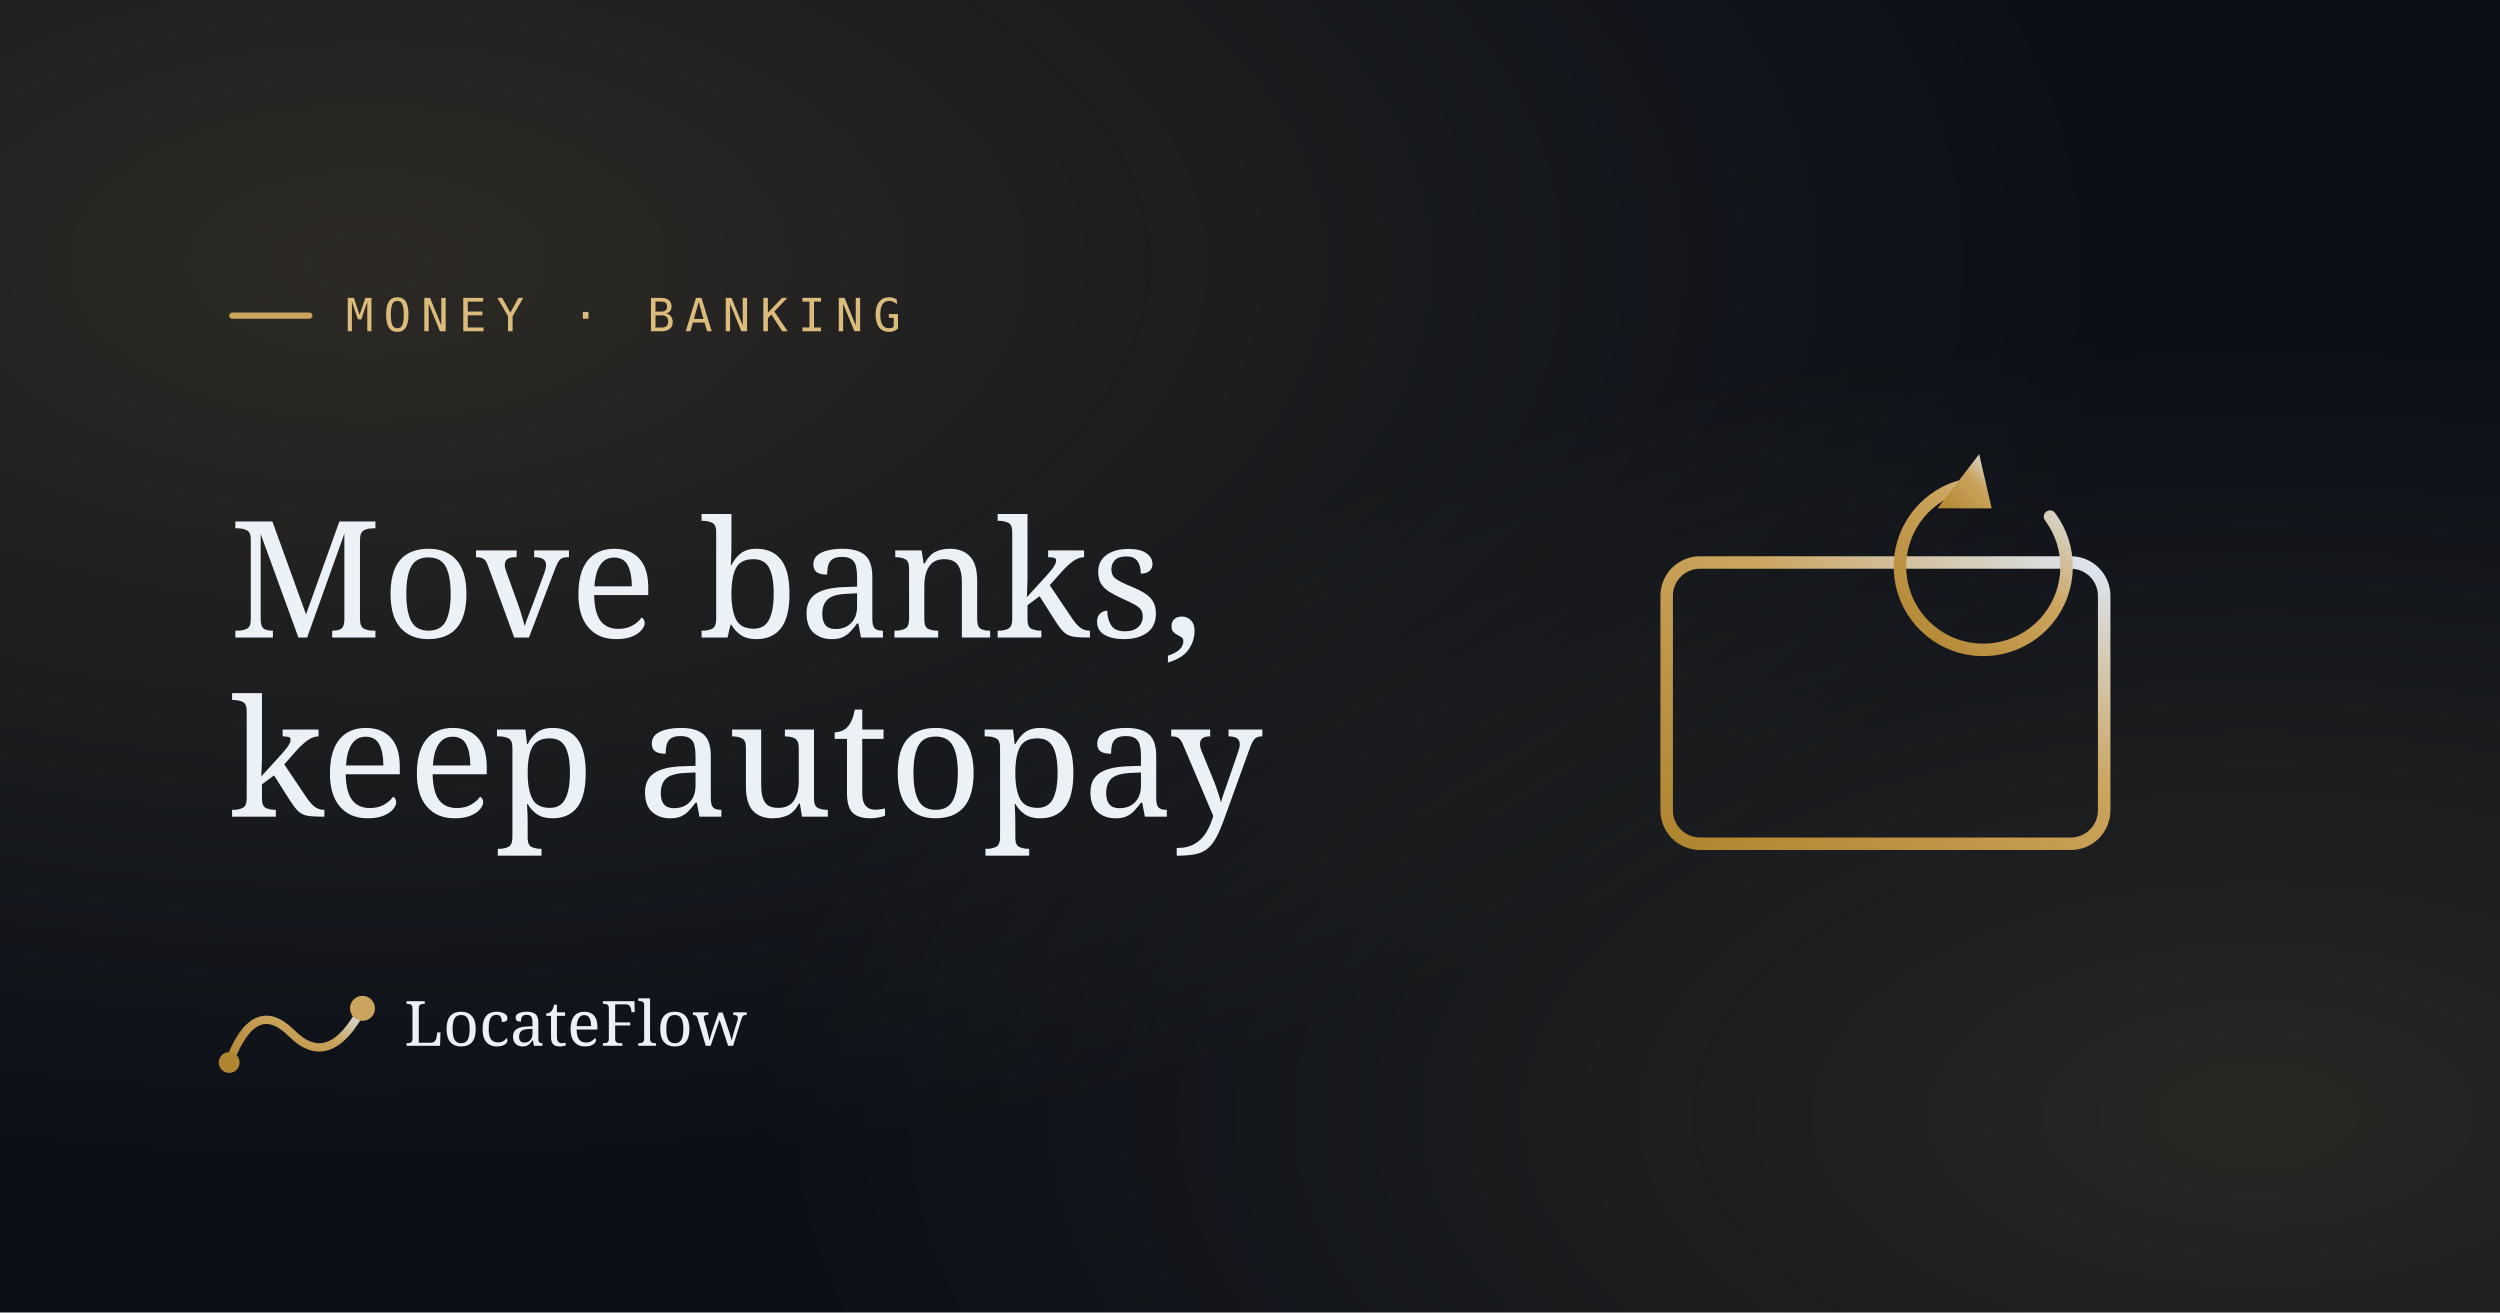
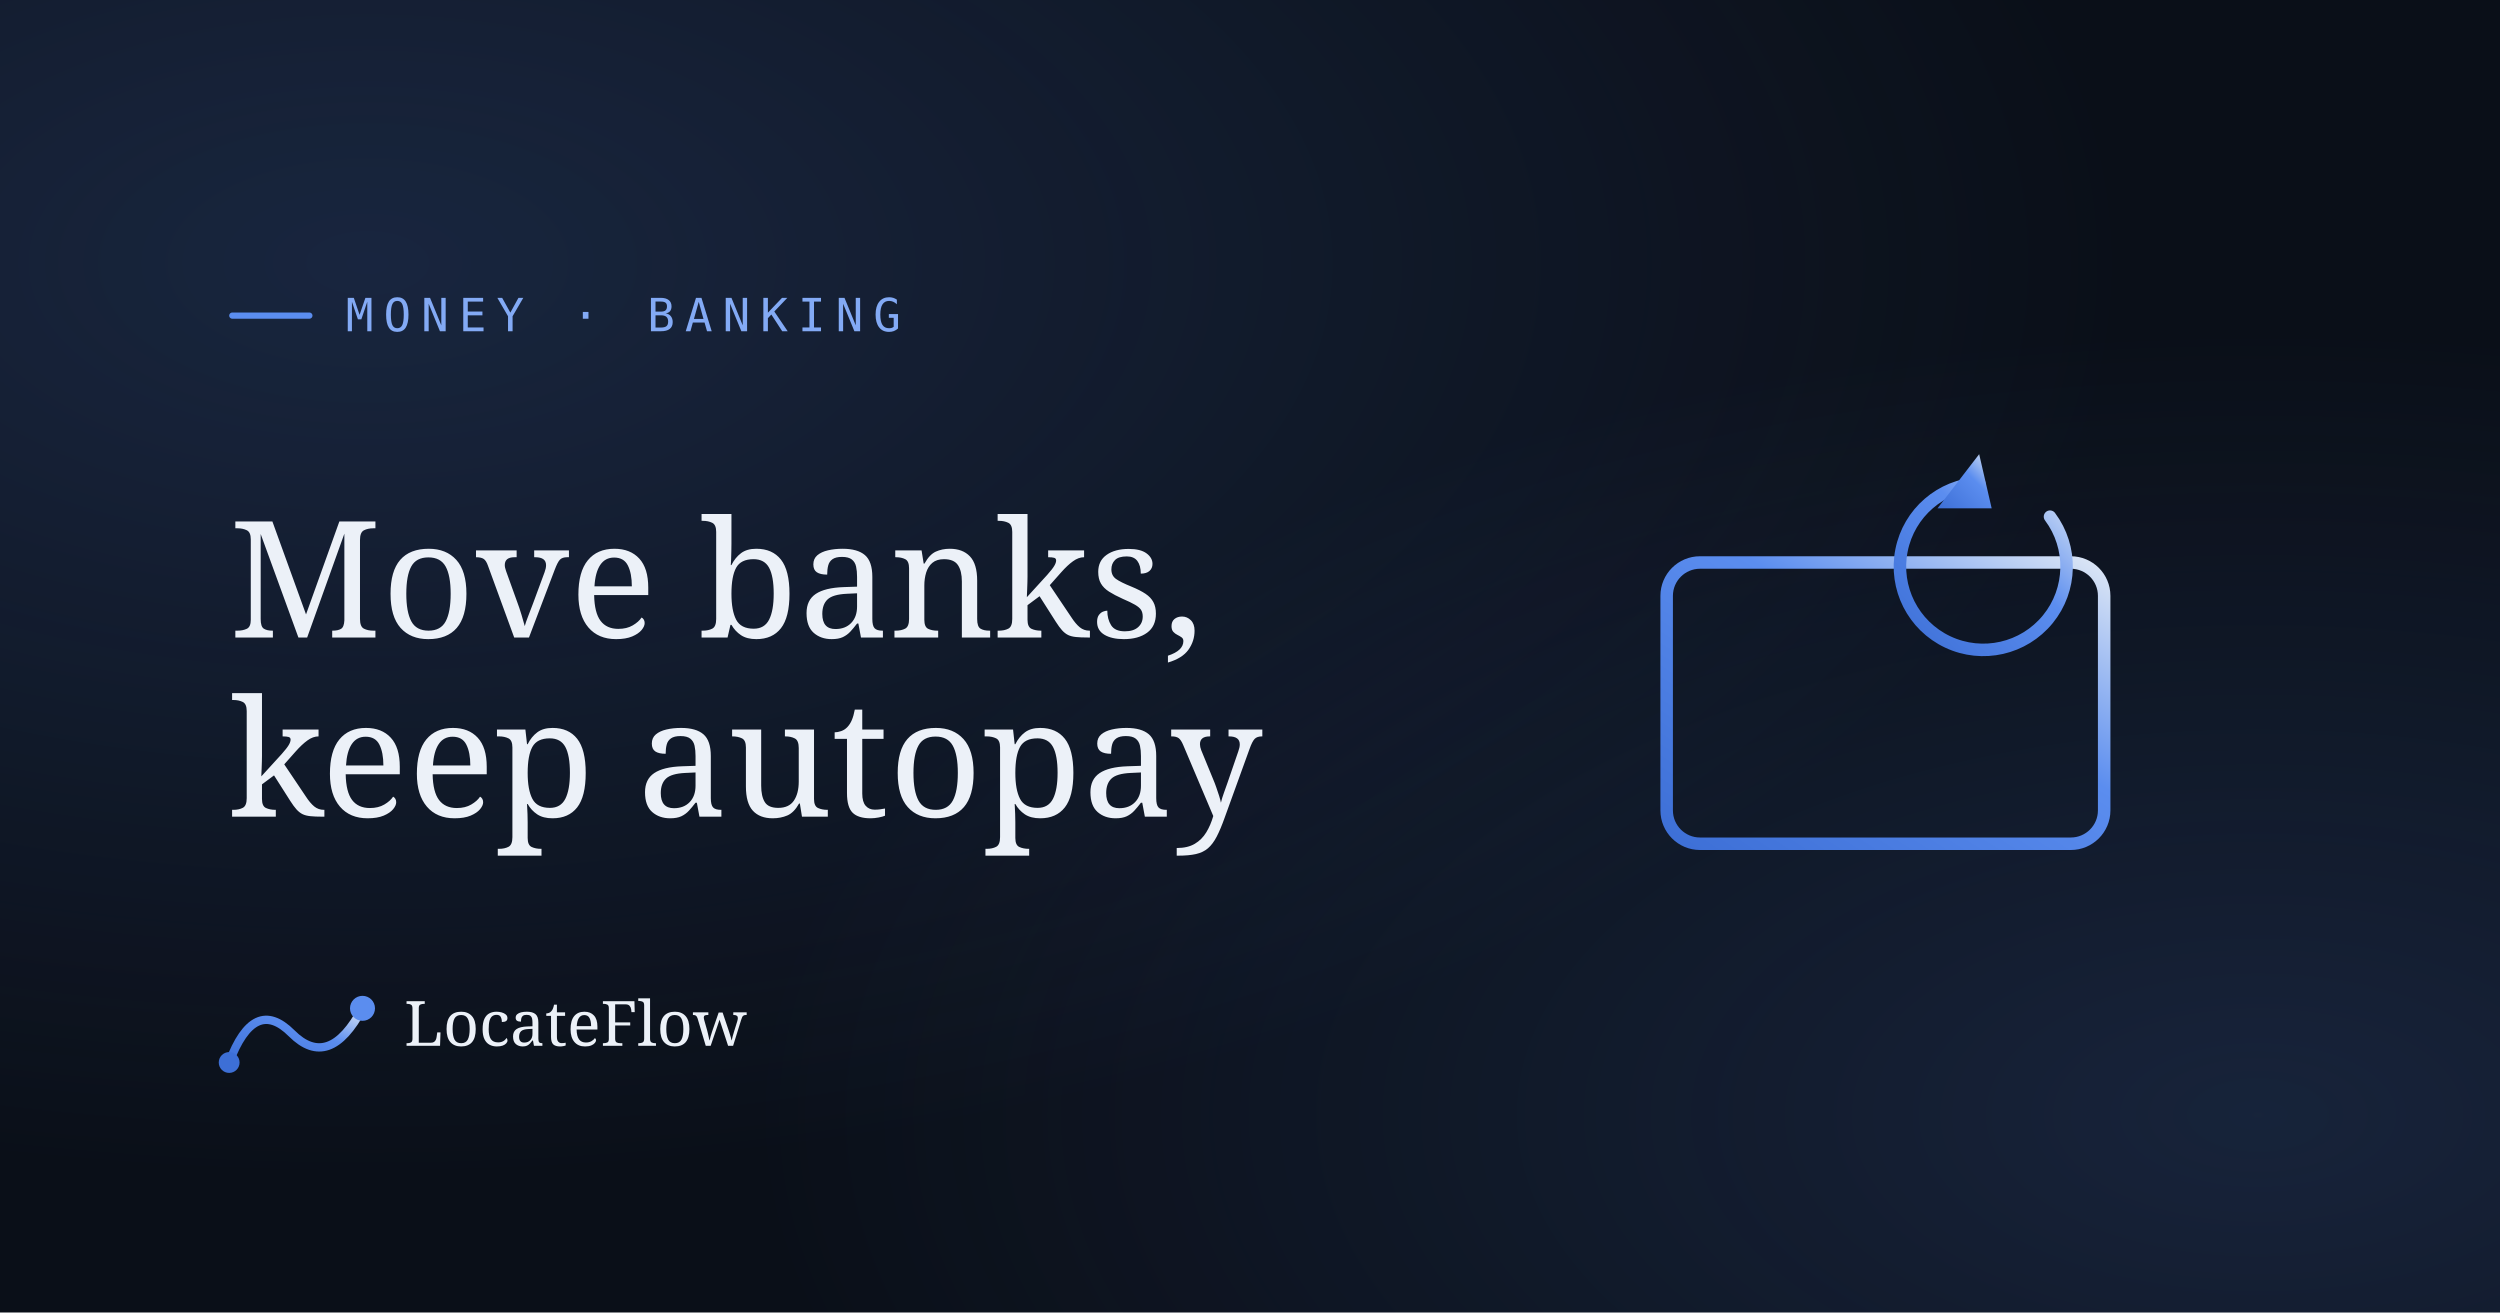
<svg xmlns="http://www.w3.org/2000/svg" viewBox="0 0 1200 630" fill="none" role="img" aria-label="Updating banks and cards without breaking autopay">
  <defs>
    <linearGradient id="flow" x1="0" y1="1" x2="1" y2="0">
-       <stop offset="0%" stop-color="#B0852F" />
-       <stop offset="60%" stop-color="#CBA45E" />
+       <stop offset="0%" stop-color="#3D6FD6" />
+       <stop offset="60%" stop-color="#5B8DEF" />
      <stop offset="100%" stop-color="#DDE7F5" />
    </linearGradient>
    <radialGradient id="tr" cx="0.15" cy="0.2" r="0.7">
-       <stop offset="0%" stop-color="#CBA45E" stop-opacity="0.18" />
-       <stop offset="100%" stop-color="#CBA45E" stop-opacity="0" />
+       <stop offset="0%" stop-color="#5B8DEF" stop-opacity="0.18" />
+       <stop offset="100%" stop-color="#5B8DEF" stop-opacity="0" />
    </radialGradient>
    <radialGradient id="br" cx="0.9" cy="0.85" r="0.6">
-       <stop offset="0%" stop-color="#CBA45E" stop-opacity="0.16" />
-       <stop offset="100%" stop-color="#CBA45E" stop-opacity="0" />
+       <stop offset="0%" stop-color="#5B8DEF" stop-opacity="0.16" />
+       <stop offset="100%" stop-color="#5B8DEF" stop-opacity="0" />
    </radialGradient>
  </defs>
  <rect width="1200" height="630" fill="#0A0F18" />
  <rect width="1200" height="630" fill="url(#tr)" />
  <rect width="1200" height="630" fill="url(#br)" />
-   <rect x="110" y="150" width="40" height="3" rx="1.5" fill="#CBA45E" />
-   <text x="166" y="159" font-family="'Geist Mono', ui-monospace, monospace" font-size="22" letter-spacing="0.22em" fill="#DCBC7C">MONEY · BANKING</text>
+   <rect x="110" y="150" width="40" height="3" rx="1.5" fill="#5B8DEF" />
+   <text x="166" y="159" font-family="'Geist Mono', ui-monospace, monospace" font-size="22" letter-spacing="0.22em" fill="#83AAF5">MONEY · BANKING</text>
  <text x="110" y="306" font-family="Playfair Display, Didot, Georgia, serif" font-size="78" font-weight="500" fill="#ECF1F8" letter-spacing="0">Move banks,</text>
  <text x="110" y="392" font-family="Playfair Display, Didot, Georgia, serif" font-size="78" font-weight="500" fill="#ECF1F8" letter-spacing="0">keep autopay</text>
  <g transform="translate(800,240)" stroke="url(#flow)" stroke-width="6" stroke-linecap="round" stroke-linejoin="round">
    <rect x="0" y="30" width="210" height="135" rx="16" />
    <line x1="0" y1="68" x2="210" y2="68" stroke-width="16" />
    <line x1="26" y1="128" x2="92" y2="128" />
    <path d="M150 -8 a 40 40 0 1 0 34 16" fill="none" />
    <path d="M150 -22 l 6 26 l -26 0" fill="url(#flow)" stroke="none" />
  </g>
  <g transform="translate(110,470)">
    <path d="M0 40 Q 12 8, 30 26 T 64 14" stroke="url(#flow)" stroke-width="4" fill="none" stroke-linecap="round" />
-     <circle cx="0" cy="40" r="5" fill="#B0852F" />
-     <circle cx="64" cy="14" r="6" fill="#CBA45E" />
+     <circle cx="0" cy="40" r="5" fill="#3D6FD6" />
+     <circle cx="64" cy="14" r="6" fill="#5B8DEF" />
    <text x="84" y="32" font-family="Playfair Display, Didot, Georgia, serif" font-size="30" fill="#ECF1F8">LocateFlow</text>
  </g>
</svg>
